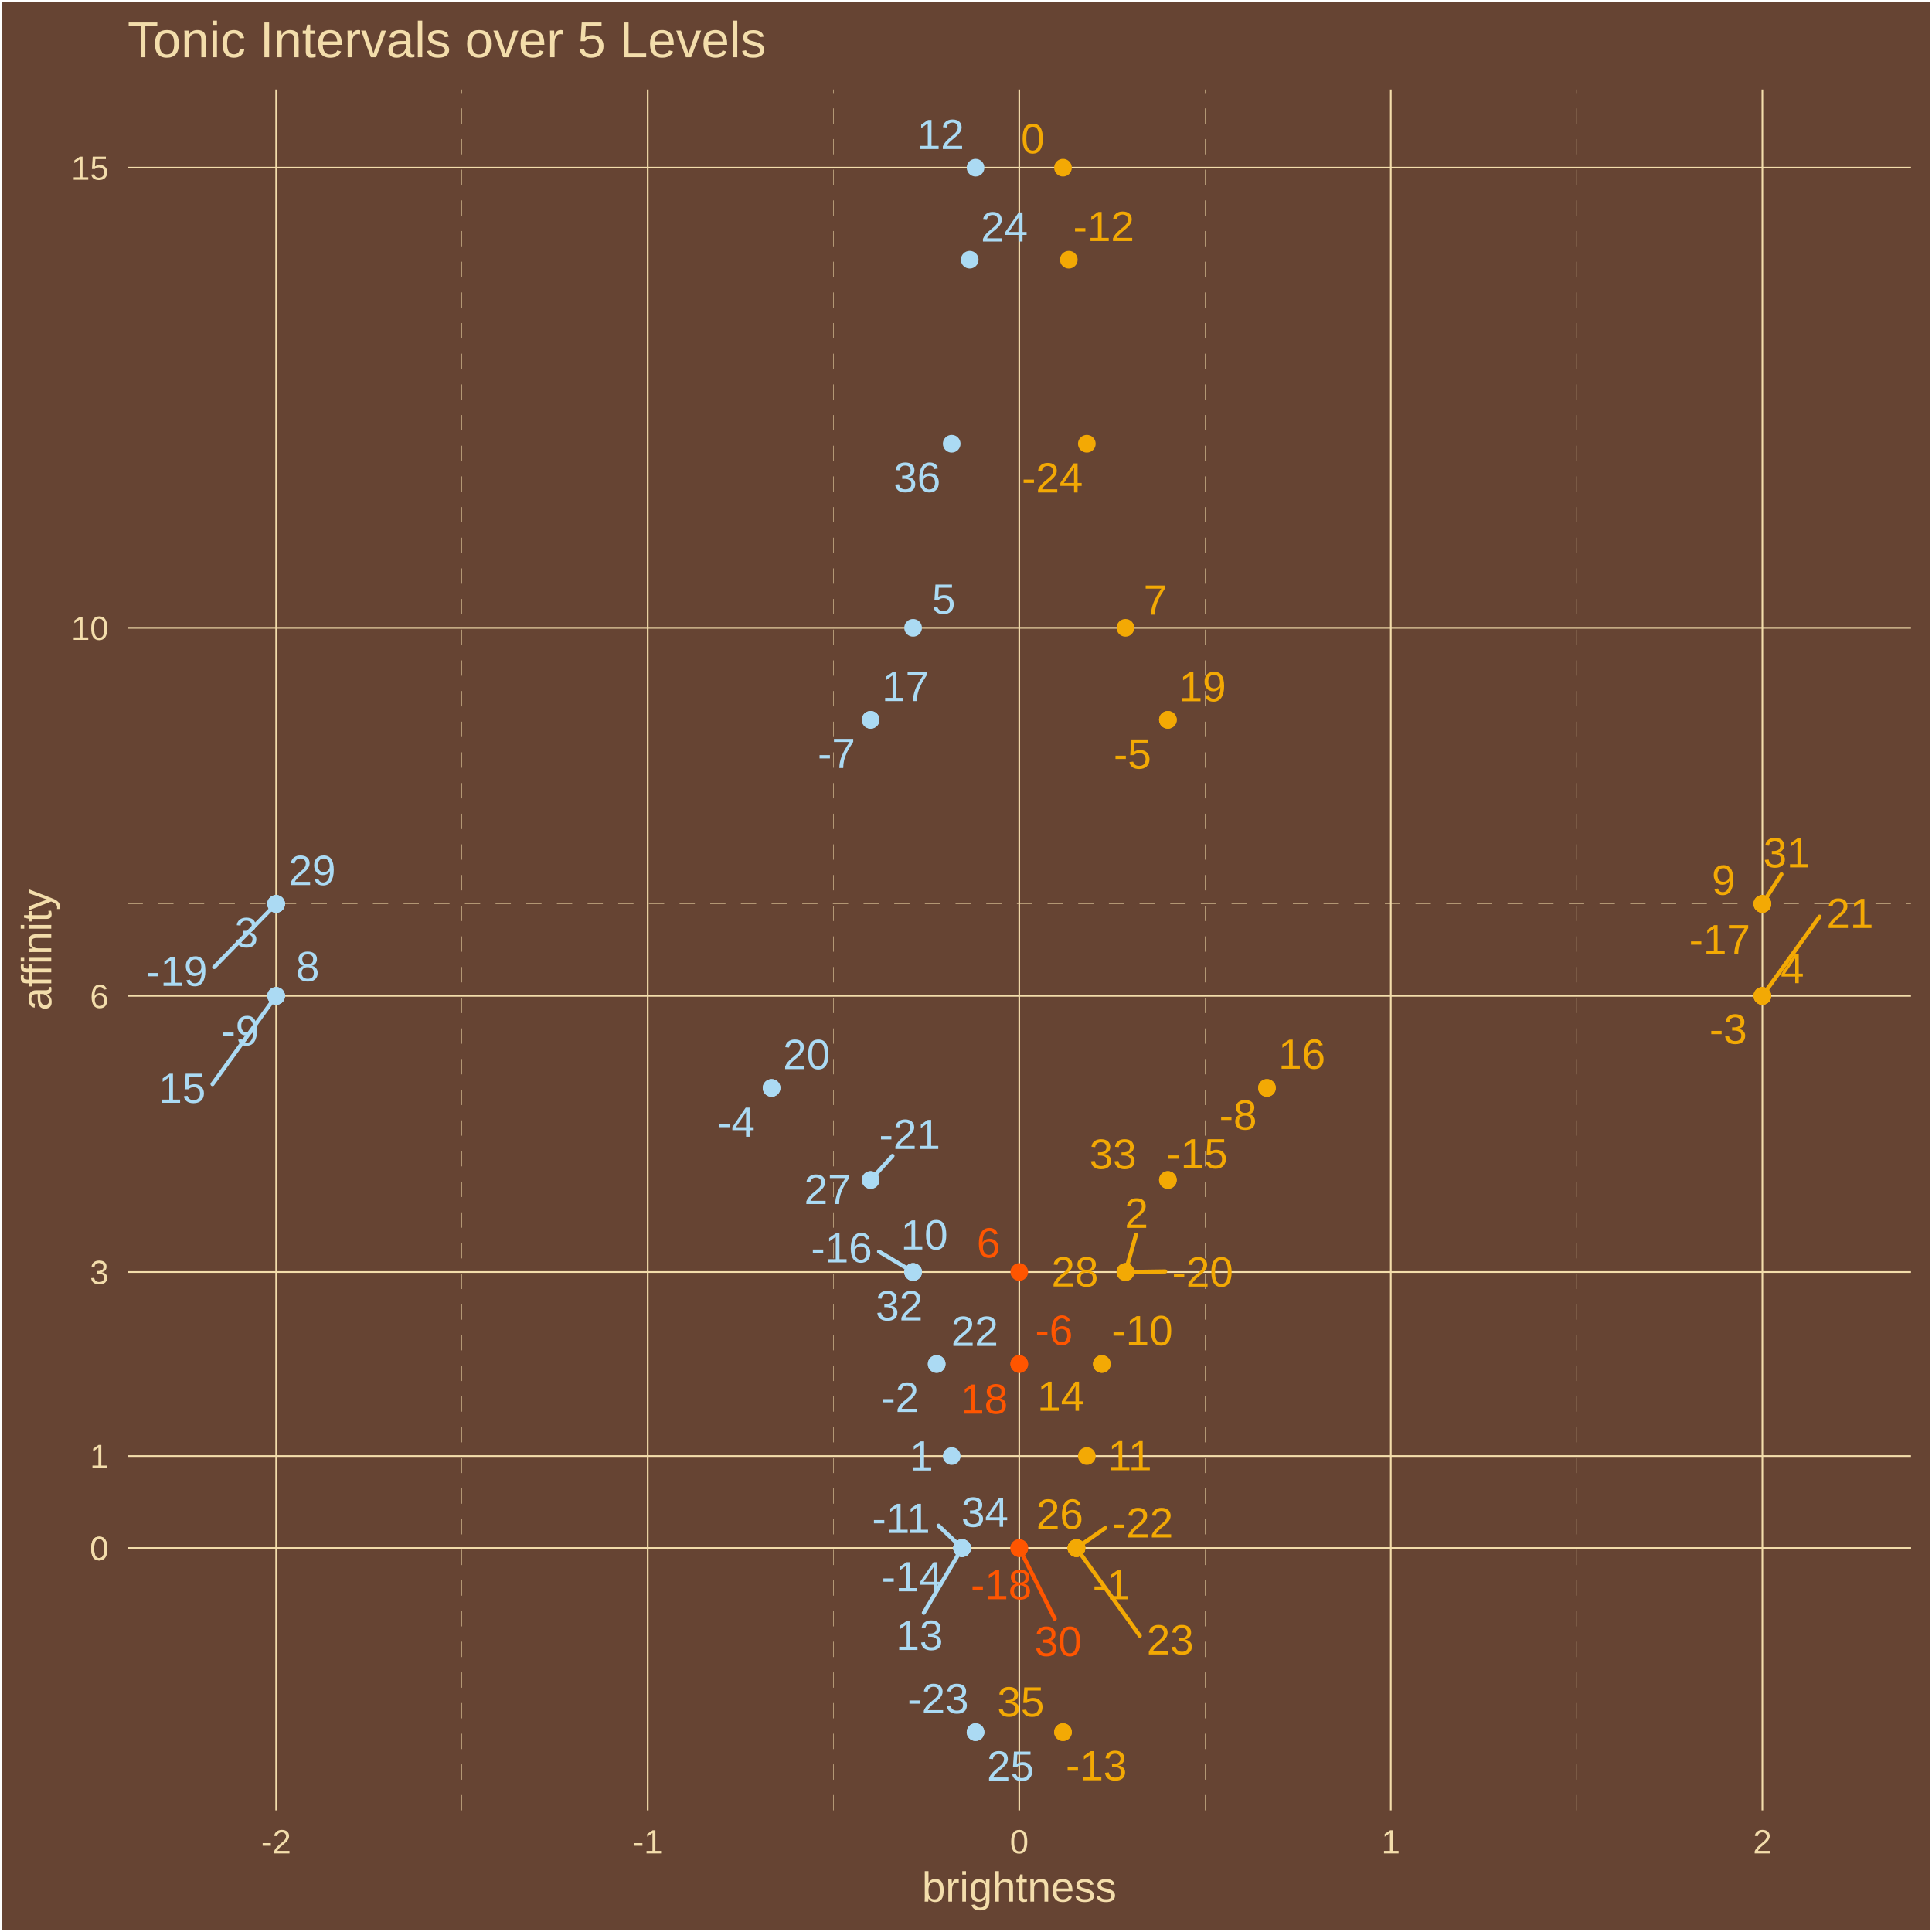
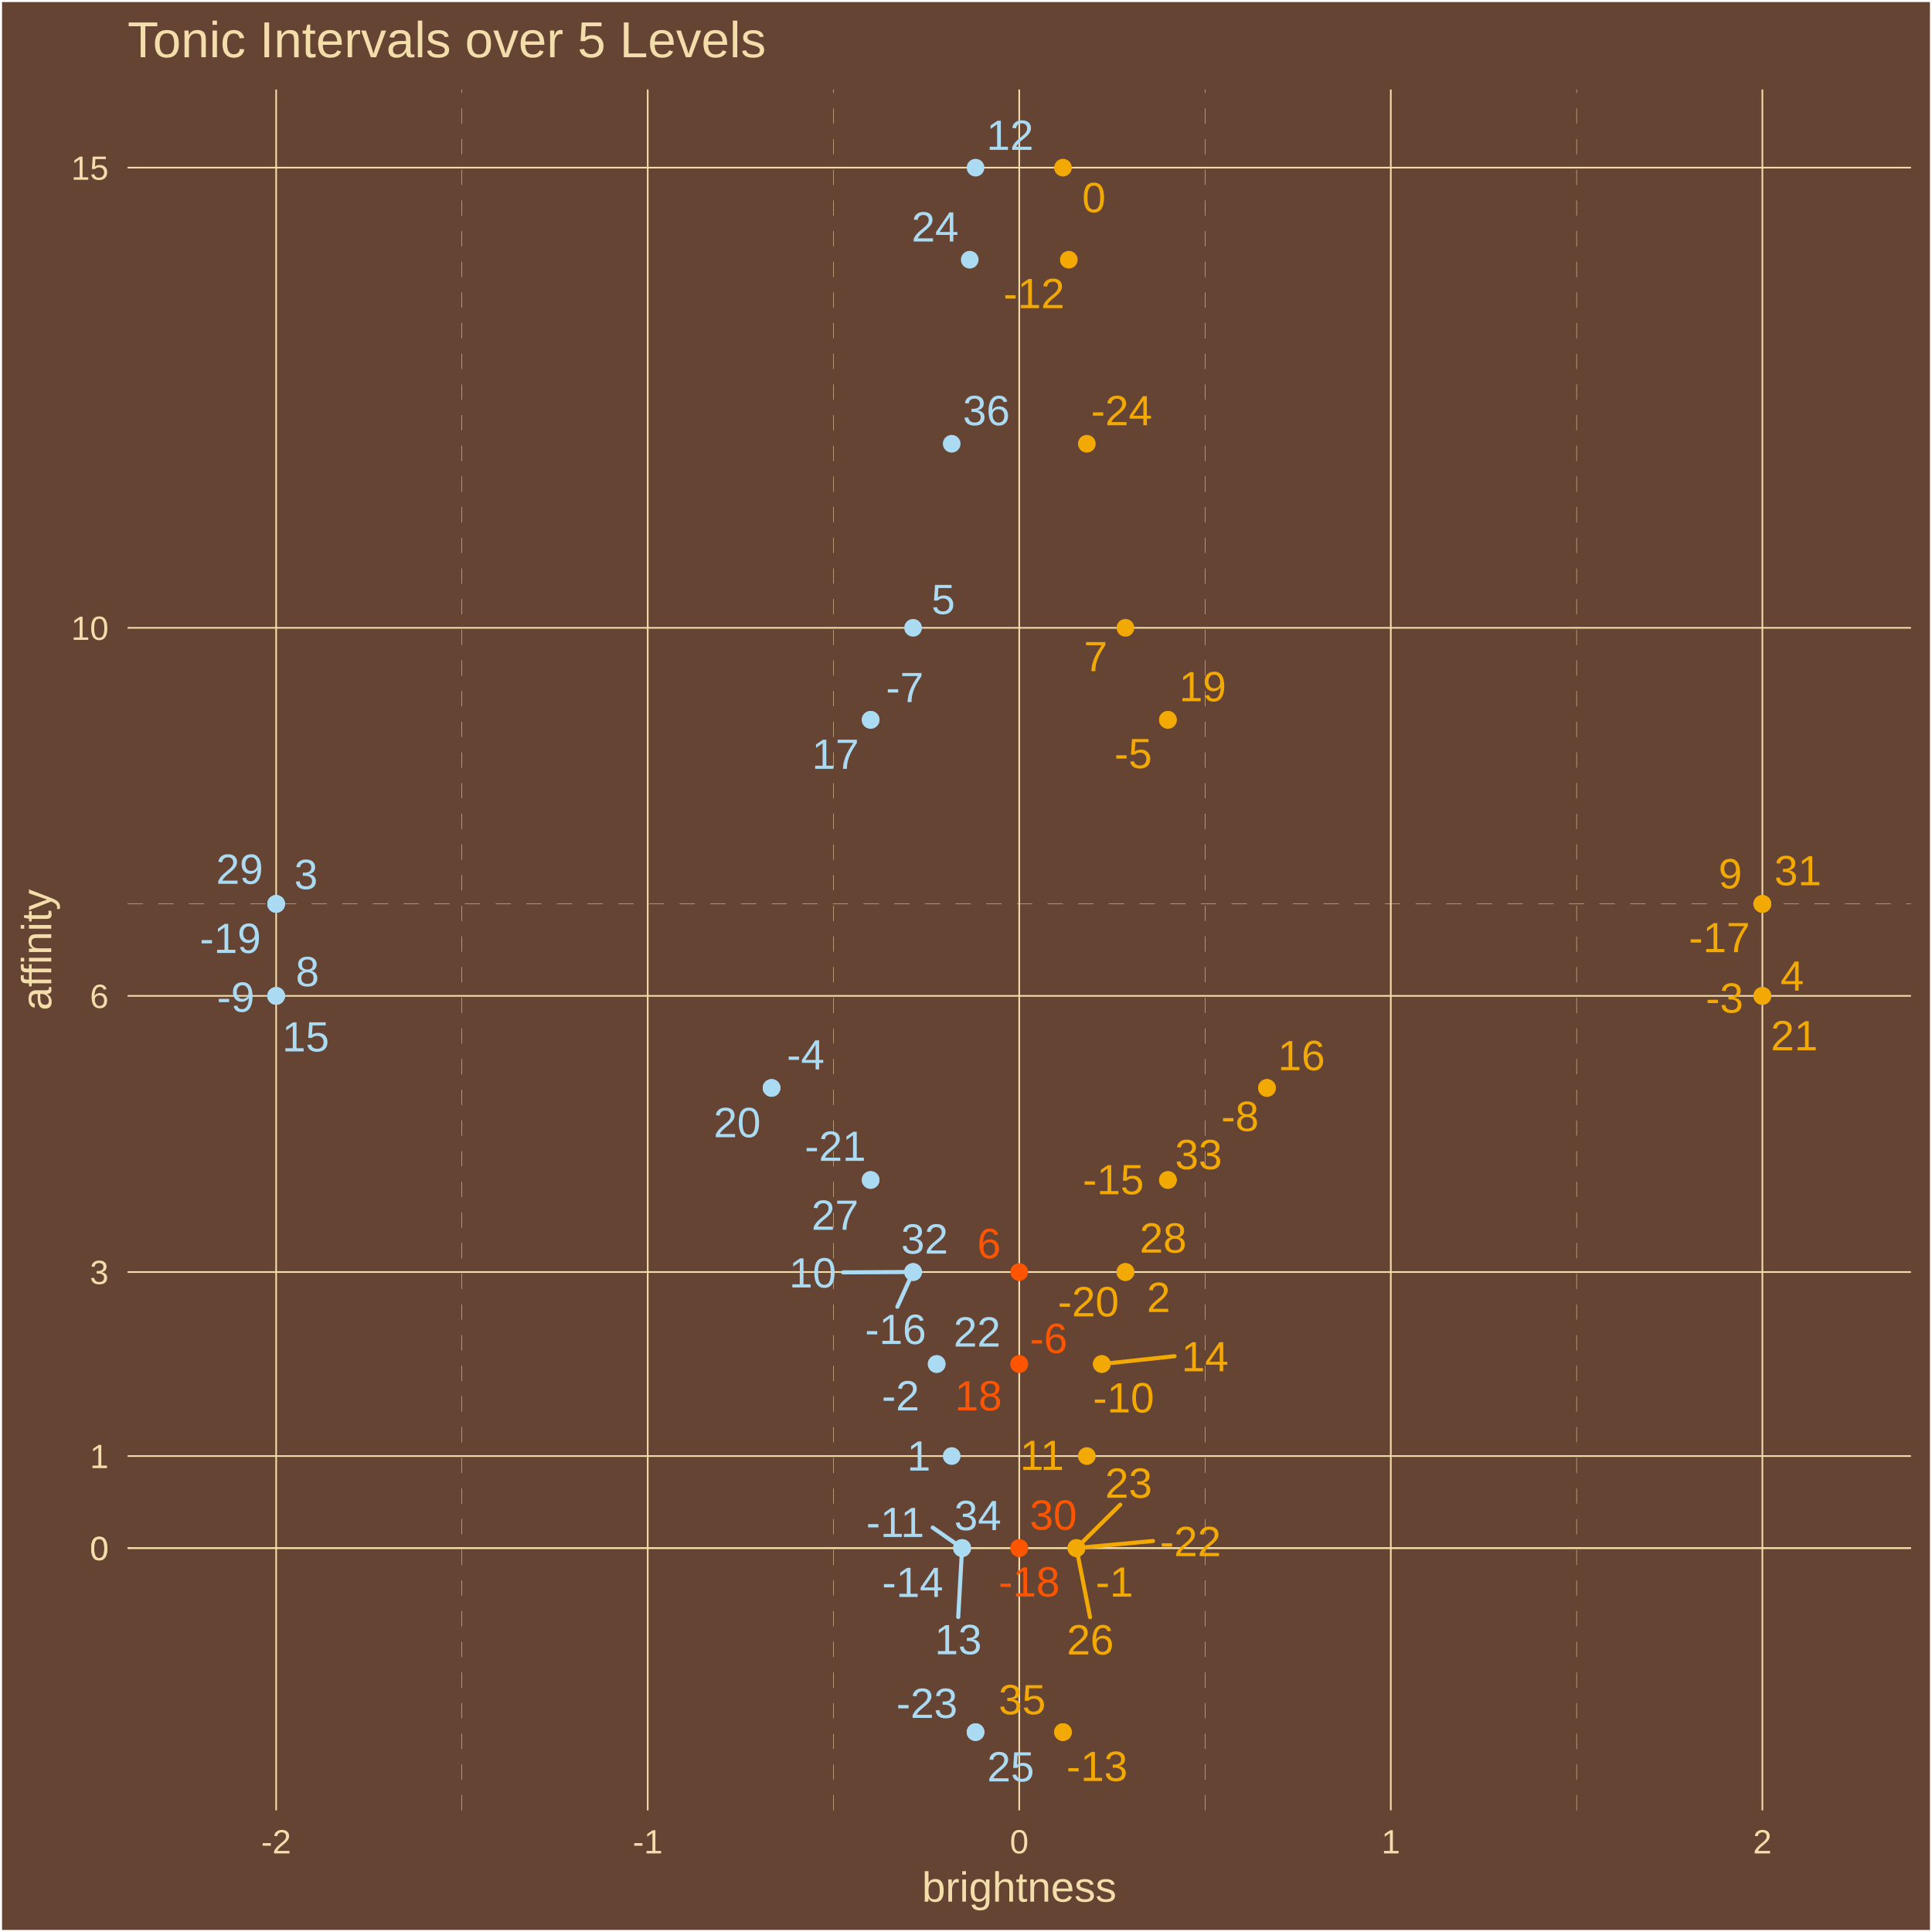
<svg xmlns="http://www.w3.org/2000/svg" class="svglite" width="504.00pt" height="504.00pt" viewBox="0 0 504.00 504.00">
  <defs>
    <style type="text/css">
    .svglite line, .svglite polyline, .svglite polygon, .svglite path, .svglite rect, .svglite circle {
      fill: none;
      stroke: #000000;
      stroke-linecap: round;
      stroke-linejoin: round;
      stroke-miterlimit: 10.00;
    }
    .svglite text {
      white-space: pre;
    }
  </style>
  </defs>
  <rect width="100%" height="100%" style="stroke: none; fill: #664433;" />
  <defs>
    <clipPath id="cpMC4wMHw1MDQuMDB8MC4wMHw1MDQuMDA=">
      <rect x="0.00" y="0.00" width="504.00" height="504.00" />
    </clipPath>
  </defs>
  <g clip-path="url(#cpMC4wMHw1MDQuMDB8MC4wMHw1MDQuMDA=)">
    <rect x="0.00" y="0" width="504.00" height="504.00" style="stroke-width: 1.07; stroke: #FFFFFF; fill: #664433;" />
  </g>
  <defs>
    <clipPath id="cpMzMuMjd8NDk4LjUyfDIzLjM0fDQ3Mi4yNw==">
      <rect x="33.27" y="23.34" width="465.25" height="448.93" />
    </clipPath>
  </defs>
  <g clip-path="url(#cpMzMuMjd8NDk4LjUyfDIzLjM0fDQ3Mi4yNw==)">
    <rect x="33.27" y="23.34" width="465.25" height="448.93" style="stroke-width: 1.07; stroke: none; fill: #664433;" />
    <polyline points="33.27,235.80 498.52,235.80 " style="stroke-width: 0.11; stroke: #F3DDAB; stroke-dasharray: 4.00,4.00; stroke-linecap: butt;" />
    <polyline points="120.50,472.27 120.50,23.34 " style="stroke-width: 0.11; stroke: #F3DDAB; stroke-dasharray: 4.00,4.00; stroke-linecap: butt;" />
    <polyline points="217.43,472.27 217.43,23.34 " style="stroke-width: 0.11; stroke: #F3DDAB; stroke-dasharray: 4.00,4.00; stroke-linecap: butt;" />
    <polyline points="314.36,472.27 314.36,23.34 " style="stroke-width: 0.11; stroke: #F3DDAB; stroke-dasharray: 4.00,4.00; stroke-linecap: butt;" />
    <polyline points="411.29,472.27 411.29,23.34 " style="stroke-width: 0.11; stroke: #F3DDAB; stroke-dasharray: 4.00,4.00; stroke-linecap: butt;" />
    <polyline points="33.27,403.85 498.52,403.85 " style="stroke-width: 0.43; stroke: #F3DDAB; stroke-linecap: butt;" />
    <polyline points="33.27,403.85 498.52,403.85 " style="stroke-width: 0.43; stroke: #F3DDAB; stroke-linecap: butt;" />
    <polyline points="33.27,379.84 498.52,379.84 " style="stroke-width: 0.43; stroke: #F3DDAB; stroke-linecap: butt;" />
    <polyline points="33.27,331.83 498.52,331.83 " style="stroke-width: 0.43; stroke: #F3DDAB; stroke-linecap: butt;" />
    <polyline points="33.27,259.80 498.52,259.80 " style="stroke-width: 0.43; stroke: #F3DDAB; stroke-linecap: butt;" />
    <polyline points="33.27,163.78 498.52,163.78 " style="stroke-width: 0.43; stroke: #F3DDAB; stroke-linecap: butt;" />
    <polyline points="33.27,43.74 498.52,43.74 " style="stroke-width: 0.43; stroke: #F3DDAB; stroke-linecap: butt;" />
    <polyline points="72.04,472.27 72.04,23.34 " style="stroke-width: 0.43; stroke: #F3DDAB; stroke-linecap: butt;" />
    <polyline points="168.97,472.27 168.97,23.34 " style="stroke-width: 0.43; stroke: #F3DDAB; stroke-linecap: butt;" />
    <polyline points="265.89,472.27 265.89,23.34 " style="stroke-width: 0.43; stroke: #F3DDAB; stroke-linecap: butt;" />
    <polyline points="362.82,472.27 362.82,23.34 " style="stroke-width: 0.43; stroke: #F3DDAB; stroke-linecap: butt;" />
    <polyline points="459.75,472.27 459.75,23.34 " style="stroke-width: 0.43; stroke: #F3DDAB; stroke-linecap: butt;" />
    <circle cx="283.52" cy="115.76" r="1.95" style="stroke-width: 0.71; stroke: #F3A904; fill: #F3A904;" />
    <circle cx="254.49" cy="451.86" r="1.95" style="stroke-width: 0.71; stroke: #ABDAF3; fill: #ABDAF3;" />
    <circle cx="280.81" cy="403.85" r="1.95" style="stroke-width: 0.71; stroke: #F3A904; fill: #F3A904;" />
    <circle cx="227.12" cy="307.82" r="1.95" style="stroke-width: 0.71; stroke: #ABDAF3; fill: #ABDAF3;" />
    <circle cx="293.59" cy="331.83" r="1.95" style="stroke-width: 0.71; stroke: #F3A904; fill: #F3A904;" />
    <circle cx="72.04" cy="235.80" r="1.95" style="stroke-width: 0.71; stroke: #ABDAF3; fill: #ABDAF3;" />
    <circle cx="265.89" cy="403.85" r="1.95" style="stroke-width: 0.71; stroke: #FF5500; fill: #FF5500;" />
    <circle cx="459.75" cy="235.80" r="1.95" style="stroke-width: 0.71; stroke: #F3A904; fill: #F3A904;" />
    <circle cx="238.20" cy="331.83" r="1.95" style="stroke-width: 0.71; stroke: #ABDAF3; fill: #ABDAF3;" />
    <circle cx="304.67" cy="307.82" r="1.95" style="stroke-width: 0.71; stroke: #F3A904; fill: #F3A904;" />
    <circle cx="250.98" cy="403.85" r="1.95" style="stroke-width: 0.71; stroke: #ABDAF3; fill: #ABDAF3;" />
    <circle cx="277.30" cy="451.86" r="1.95" style="stroke-width: 0.71; stroke: #F3A904; fill: #F3A904;" />
    <circle cx="278.82" cy="67.75" r="1.95" style="stroke-width: 0.71; stroke: #F3A904; fill: #F3A904;" />
    <circle cx="250.98" cy="403.85" r="1.95" style="stroke-width: 0.71; stroke: #ABDAF3; fill: #ABDAF3;" />
    <circle cx="287.43" cy="355.83" r="1.95" style="stroke-width: 0.71; stroke: #F3A904; fill: #F3A904;" />
    <circle cx="72.04" cy="259.80" r="1.95" style="stroke-width: 0.71; stroke: #ABDAF3; fill: #ABDAF3;" />
    <circle cx="330.51" cy="283.81" r="1.95" style="stroke-width: 0.71; stroke: #F3A904; fill: #F3A904;" />
    <circle cx="227.12" cy="187.78" r="1.95" style="stroke-width: 0.71; stroke: #ABDAF3; fill: #ABDAF3;" />
    <circle cx="265.89" cy="355.83" r="1.95" style="stroke-width: 0.71; stroke: #FF5500; fill: #FF5500;" />
    <circle cx="304.67" cy="187.78" r="1.95" style="stroke-width: 0.71; stroke: #F3A904; fill: #F3A904;" />
    <circle cx="201.28" cy="283.81" r="1.95" style="stroke-width: 0.71; stroke: #ABDAF3; fill: #ABDAF3;" />
    <circle cx="459.75" cy="259.80" r="1.95" style="stroke-width: 0.71; stroke: #F3A904; fill: #F3A904;" />
    <circle cx="244.35" cy="355.83" r="1.95" style="stroke-width: 0.71; stroke: #ABDAF3; fill: #ABDAF3;" />
    <circle cx="280.81" cy="403.85" r="1.95" style="stroke-width: 0.71; stroke: #F3A904; fill: #F3A904;" />
    <circle cx="277.30" cy="43.74" r="1.95" style="stroke-width: 0.71; stroke: #F3A904; fill: #F3A904;" />
    <circle cx="248.27" cy="379.84" r="1.95" style="stroke-width: 0.71; stroke: #ABDAF3; fill: #ABDAF3;" />
    <circle cx="293.59" cy="331.83" r="1.95" style="stroke-width: 0.71; stroke: #F3A904; fill: #F3A904;" />
    <circle cx="72.04" cy="235.80" r="1.95" style="stroke-width: 0.71; stroke: #ABDAF3; fill: #ABDAF3;" />
    <circle cx="459.75" cy="259.80" r="1.95" style="stroke-width: 0.71; stroke: #F3A904; fill: #F3A904;" />
    <circle cx="238.20" cy="163.78" r="1.95" style="stroke-width: 0.71; stroke: #ABDAF3; fill: #ABDAF3;" />
    <circle cx="265.89" cy="331.83" r="1.95" style="stroke-width: 0.71; stroke: #FF5500; fill: #FF5500;" />
    <circle cx="293.59" cy="163.78" r="1.95" style="stroke-width: 0.71; stroke: #F3A904; fill: #F3A904;" />
    <circle cx="72.04" cy="259.80" r="1.95" style="stroke-width: 0.71; stroke: #ABDAF3; fill: #ABDAF3;" />
    <circle cx="459.75" cy="235.80" r="1.95" style="stroke-width: 0.71; stroke: #F3A904; fill: #F3A904;" />
    <circle cx="238.20" cy="331.83" r="1.95" style="stroke-width: 0.71; stroke: #ABDAF3; fill: #ABDAF3;" />
    <circle cx="283.52" cy="379.84" r="1.95" style="stroke-width: 0.71; stroke: #F3A904; fill: #F3A904;" />
    <circle cx="254.49" cy="43.74" r="1.95" style="stroke-width: 0.71; stroke: #ABDAF3; fill: #ABDAF3;" />
    <circle cx="250.98" cy="403.85" r="1.95" style="stroke-width: 0.71; stroke: #ABDAF3; fill: #ABDAF3;" />
    <circle cx="287.43" cy="355.83" r="1.95" style="stroke-width: 0.71; stroke: #F3A904; fill: #F3A904;" />
    <circle cx="72.04" cy="259.80" r="1.95" style="stroke-width: 0.71; stroke: #ABDAF3; fill: #ABDAF3;" />
    <circle cx="330.51" cy="283.81" r="1.95" style="stroke-width: 0.71; stroke: #F3A904; fill: #F3A904;" />
    <circle cx="227.12" cy="187.78" r="1.95" style="stroke-width: 0.71; stroke: #ABDAF3; fill: #ABDAF3;" />
    <circle cx="265.89" cy="355.83" r="1.95" style="stroke-width: 0.71; stroke: #FF5500; fill: #FF5500;" />
    <circle cx="304.67" cy="187.78" r="1.95" style="stroke-width: 0.71; stroke: #F3A904; fill: #F3A904;" />
    <circle cx="201.28" cy="283.81" r="1.95" style="stroke-width: 0.71; stroke: #ABDAF3; fill: #ABDAF3;" />
    <circle cx="459.75" cy="259.80" r="1.95" style="stroke-width: 0.71; stroke: #F3A904; fill: #F3A904;" />
    <circle cx="244.35" cy="355.83" r="1.95" style="stroke-width: 0.71; stroke: #ABDAF3; fill: #ABDAF3;" />
    <circle cx="280.81" cy="403.85" r="1.95" style="stroke-width: 0.71; stroke: #F3A904; fill: #F3A904;" />
    <circle cx="252.97" cy="67.75" r="1.95" style="stroke-width: 0.71; stroke: #ABDAF3; fill: #ABDAF3;" />
    <circle cx="254.49" cy="451.86" r="1.95" style="stroke-width: 0.71; stroke: #ABDAF3; fill: #ABDAF3;" />
    <circle cx="280.81" cy="403.85" r="1.95" style="stroke-width: 0.71; stroke: #F3A904; fill: #F3A904;" />
    <circle cx="227.12" cy="307.82" r="1.95" style="stroke-width: 0.71; stroke: #ABDAF3; fill: #ABDAF3;" />
    <circle cx="293.59" cy="331.83" r="1.95" style="stroke-width: 0.71; stroke: #F3A904; fill: #F3A904;" />
    <circle cx="72.04" cy="235.80" r="1.95" style="stroke-width: 0.71; stroke: #ABDAF3; fill: #ABDAF3;" />
    <circle cx="265.89" cy="403.85" r="1.95" style="stroke-width: 0.71; stroke: #FF5500; fill: #FF5500;" />
    <circle cx="459.75" cy="235.80" r="1.95" style="stroke-width: 0.71; stroke: #F3A904; fill: #F3A904;" />
    <circle cx="238.20" cy="331.83" r="1.95" style="stroke-width: 0.71; stroke: #ABDAF3; fill: #ABDAF3;" />
    <circle cx="304.67" cy="307.82" r="1.95" style="stroke-width: 0.71; stroke: #F3A904; fill: #F3A904;" />
    <circle cx="250.98" cy="403.85" r="1.95" style="stroke-width: 0.71; stroke: #ABDAF3; fill: #ABDAF3;" />
    <circle cx="277.30" cy="451.86" r="1.95" style="stroke-width: 0.71; stroke: #F3A904; fill: #F3A904;" />
    <circle cx="248.27" cy="115.76" r="1.95" style="stroke-width: 0.71; stroke: #ABDAF3; fill: #ABDAF3;" />
-     <line x1="288.31" y1="398.62" x2="281.73" y2="403.20" style="stroke-width: 1.07; stroke: #F3A904;" />
-     <line x1="232.82" y1="301.54" x2="227.87" y2="306.99" style="stroke-width: 1.07; stroke: #ABDAF3;" />
-     <line x1="303.96" y1="331.68" x2="294.73" y2="331.81" style="stroke-width: 1.07; stroke: #F3A904;" />
-     <line x1="55.89" y1="252.27" x2="71.25" y2="236.60" style="stroke-width: 1.07; stroke: #ABDAF3;" />
-     <line x1="229.31" y1="326.50" x2="237.23" y2="331.24" style="stroke-width: 1.07; stroke: #ABDAF3;" />
-     <line x1="244.84" y1="398.01" x2="250.17" y2="403.07" style="stroke-width: 1.07; stroke: #ABDAF3;" />
-     <line x1="296.36" y1="322.11" x2="293.89" y2="330.76" style="stroke-width: 1.07; stroke: #F3A904;" />
-     <line x1="241.00" y1="420.72" x2="250.42" y2="404.80" style="stroke-width: 1.07; stroke: #ABDAF3;" />
-     <line x1="55.44" y1="282.81" x2="71.39" y2="260.71" style="stroke-width: 1.07; stroke: #ABDAF3;" />
-     <line x1="474.67" y1="239.13" x2="460.40" y2="258.90" style="stroke-width: 1.07; stroke: #F3A904;" />
-     <line x1="297.34" y1="426.72" x2="281.46" y2="404.75" style="stroke-width: 1.07; stroke: #F3A904;" />
-     <line x1="275.15" y1="422.29" x2="266.39" y2="404.84" style="stroke-width: 1.07; stroke: #FF5500;" />
-     <line x1="464.73" y1="228.07" x2="460.35" y2="234.86" style="stroke-width: 1.07; stroke: #F3A904;" />
-     <text x="274.52" y="128.47" text-anchor="middle" style="font-size: 11.04px;fill: #F3A904; font-family: &quot;Arial&quot;;" textLength="15.94px" lengthAdjust="spacingAndGlyphs">-24</text>
-     <text x="244.73" y="446.95" text-anchor="middle" style="font-size: 11.04px;fill: #ABDAF3; font-family: &quot;Arial&quot;;" textLength="15.94px" lengthAdjust="spacingAndGlyphs">-23</text>
-     <text x="298.08" y="401.07" text-anchor="middle" style="font-size: 11.04px;fill: #F3A904; font-family: &quot;Arial&quot;;" textLength="15.94px" lengthAdjust="spacingAndGlyphs">-22</text>
-     <text x="237.32" y="299.74" text-anchor="middle" style="font-size: 11.04px;fill: #ABDAF3; font-family: &quot;Arial&quot;;" textLength="15.94px" lengthAdjust="spacingAndGlyphs">-21</text>
-     <text x="313.73" y="335.64" text-anchor="middle" style="font-size: 11.04px;fill: #F3A904; font-family: &quot;Arial&quot;;" textLength="15.94px" lengthAdjust="spacingAndGlyphs">-20</text>
-     <text x="46.12" y="257.19" text-anchor="middle" style="font-size: 11.04px;fill: #ABDAF3; font-family: &quot;Arial&quot;;" textLength="15.94px" lengthAdjust="spacingAndGlyphs">-19</text>
-     <text x="261.20" y="417.19" text-anchor="middle" style="font-size: 11.04px;fill: #FF5500; font-family: &quot;Arial&quot;;" textLength="15.94px" lengthAdjust="spacingAndGlyphs">-18</text>
-     <text x="448.62" y="248.94" text-anchor="middle" style="font-size: 11.04px;fill: #F3A904; font-family: &quot;Arial&quot;;" textLength="15.94px" lengthAdjust="spacingAndGlyphs">-17</text>
-     <text x="219.54" y="329.32" text-anchor="middle" style="font-size: 11.04px;fill: #ABDAF3; font-family: &quot;Arial&quot;;" textLength="15.94px" lengthAdjust="spacingAndGlyphs">-16</text>
-     <text x="312.28" y="304.78" text-anchor="middle" style="font-size: 11.04px;fill: #F3A904; font-family: &quot;Arial&quot;;" textLength="15.94px" lengthAdjust="spacingAndGlyphs">-15</text>
-     <text x="237.94" y="415.12" text-anchor="middle" style="font-size: 11.04px;fill: #ABDAF3; font-family: &quot;Arial&quot;;" textLength="15.94px" lengthAdjust="spacingAndGlyphs">-14</text>
-     <text x="286.00" y="464.42" text-anchor="middle" style="font-size: 11.04px;fill: #F3A904; font-family: &quot;Arial&quot;;" textLength="15.94px" lengthAdjust="spacingAndGlyphs">-13</text>
-     <text x="287.93" y="62.89" text-anchor="middle" style="font-size: 11.04px;fill: #F3A904; font-family: &quot;Arial&quot;;" textLength="15.94px" lengthAdjust="spacingAndGlyphs">-12</text>
-     <text x="235.07" y="399.89" text-anchor="middle" style="font-size: 11.04px;fill: #ABDAF3; font-family: &quot;Arial&quot;;" textLength="15.94px" lengthAdjust="spacingAndGlyphs">-11</text>
-     <text x="297.97" y="350.93" text-anchor="middle" style="font-size: 11.04px;fill: #F3A904; font-family: &quot;Arial&quot;;" textLength="15.94px" lengthAdjust="spacingAndGlyphs">-10</text>
-     <text x="62.67" y="272.71" text-anchor="middle" style="font-size: 11.04px;fill: #ABDAF3; font-family: &quot;Arial&quot;;" textLength="9.81px" lengthAdjust="spacingAndGlyphs">-9</text>
-     <text x="322.98" y="294.67" text-anchor="middle" style="font-size: 11.04px;fill: #F3A904; font-family: &quot;Arial&quot;;" textLength="9.81px" lengthAdjust="spacingAndGlyphs">-8</text>
-     <text x="218.22" y="200.34" text-anchor="middle" style="font-size: 11.04px;fill: #ABDAF3; font-family: &quot;Arial&quot;;" textLength="9.81px" lengthAdjust="spacingAndGlyphs">-7</text>
-     <text x="274.96" y="350.86" text-anchor="middle" style="font-size: 11.04px;fill: #FF5500; font-family: &quot;Arial&quot;;" textLength="9.81px" lengthAdjust="spacingAndGlyphs">-6</text>
-     <text x="295.42" y="200.50" text-anchor="middle" style="font-size: 11.04px;fill: #F3A904; font-family: &quot;Arial&quot;;" textLength="9.81px" lengthAdjust="spacingAndGlyphs">-5</text>
-     <text x="192.03" y="296.54" text-anchor="middle" style="font-size: 11.04px;fill: #ABDAF3; font-family: &quot;Arial&quot;;" textLength="9.81px" lengthAdjust="spacingAndGlyphs">-4</text>
-     <text x="450.84" y="272.28" text-anchor="middle" style="font-size: 11.04px;fill: #F3A904; font-family: &quot;Arial&quot;;" textLength="9.81px" lengthAdjust="spacingAndGlyphs">-3</text>
-     <text x="234.81" y="368.34" text-anchor="middle" style="font-size: 11.04px;fill: #ABDAF3; font-family: &quot;Arial&quot;;" textLength="9.81px" lengthAdjust="spacingAndGlyphs">-2</text>
-     <text x="289.93" y="417.20" text-anchor="middle" style="font-size: 11.04px;fill: #F3A904; font-family: &quot;Arial&quot;;" textLength="9.81px" lengthAdjust="spacingAndGlyphs">-1</text>
-     <text x="269.40" y="39.97" text-anchor="middle" style="font-size: 11.04px;fill: #F3A904; font-family: &quot;Arial&quot;;" textLength="6.13px" lengthAdjust="spacingAndGlyphs">0</text>
-     <text x="240.38" y="383.60" text-anchor="middle" style="font-size: 11.04px;fill: #ABDAF3; font-family: &quot;Arial&quot;;" textLength="6.13px" lengthAdjust="spacingAndGlyphs">1</text>
-     <text x="296.48" y="320.31" text-anchor="middle" style="font-size: 11.04px;fill: #F3A904; font-family: &quot;Arial&quot;;" textLength="6.13px" lengthAdjust="spacingAndGlyphs">2</text>
-     <text x="64.29" y="247.10" text-anchor="middle" style="font-size: 11.04px;fill: #ABDAF3; font-family: &quot;Arial&quot;;" textLength="6.13px" lengthAdjust="spacingAndGlyphs">3</text>
-     <text x="467.56" y="256.48" text-anchor="middle" style="font-size: 11.04px;fill: #F3A904; font-family: &quot;Arial&quot;;" textLength="6.13px" lengthAdjust="spacingAndGlyphs">4</text>
-     <text x="246.18" y="160.10" text-anchor="middle" style="font-size: 11.04px;fill: #ABDAF3; font-family: &quot;Arial&quot;;" textLength="6.13px" lengthAdjust="spacingAndGlyphs">5</text>
-     <text x="257.86" y="328.05" text-anchor="middle" style="font-size: 11.04px;fill: #FF5500; font-family: &quot;Arial&quot;;" textLength="6.13px" lengthAdjust="spacingAndGlyphs">6</text>
-     <text x="301.38" y="160.34" text-anchor="middle" style="font-size: 11.04px;fill: #F3A904; font-family: &quot;Arial&quot;;" textLength="6.13px" lengthAdjust="spacingAndGlyphs">7</text>
-     <text x="80.28" y="255.95" text-anchor="middle" style="font-size: 11.04px;fill: #ABDAF3; font-family: &quot;Arial&quot;;" textLength="6.13px" lengthAdjust="spacingAndGlyphs">8</text>
-     <text x="449.62" y="233.41" text-anchor="middle" style="font-size: 11.04px;fill: #F3A904; font-family: &quot;Arial&quot;;" textLength="6.13px" lengthAdjust="spacingAndGlyphs">9</text>
-     <text x="241.13" y="325.95" text-anchor="middle" style="font-size: 11.04px;fill: #ABDAF3; font-family: &quot;Arial&quot;;" textLength="12.27px" lengthAdjust="spacingAndGlyphs">10</text>
-     <text x="294.75" y="383.53" text-anchor="middle" style="font-size: 11.04px;fill: #F3A904; font-family: &quot;Arial&quot;;" textLength="12.27px" lengthAdjust="spacingAndGlyphs">11</text>
-     <text x="245.39" y="38.88" text-anchor="middle" style="font-size: 11.04px;fill: #ABDAF3; font-family: &quot;Arial&quot;;" textLength="12.27px" lengthAdjust="spacingAndGlyphs">12</text>
-     <text x="239.87" y="430.43" text-anchor="middle" style="font-size: 11.04px;fill: #ABDAF3; font-family: &quot;Arial&quot;;" textLength="12.27px" lengthAdjust="spacingAndGlyphs">13</text>
-     <text x="276.73" y="368.05" text-anchor="middle" style="font-size: 11.04px;fill: #F3A904; font-family: &quot;Arial&quot;;" textLength="12.27px" lengthAdjust="spacingAndGlyphs">14</text>
-     <text x="47.51" y="287.68" text-anchor="middle" style="font-size: 11.04px;fill: #ABDAF3; font-family: &quot;Arial&quot;;" textLength="12.27px" lengthAdjust="spacingAndGlyphs">15</text>
-     <text x="339.62" y="278.80" text-anchor="middle" style="font-size: 11.04px;fill: #F3A904; font-family: &quot;Arial&quot;;" textLength="12.27px" lengthAdjust="spacingAndGlyphs">16</text>
-     <text x="236.20" y="182.89" text-anchor="middle" style="font-size: 11.04px;fill: #ABDAF3; font-family: &quot;Arial&quot;;" textLength="12.27px" lengthAdjust="spacingAndGlyphs">17</text>
-     <text x="256.76" y="368.78" text-anchor="middle" style="font-size: 11.04px;fill: #FF5500; font-family: &quot;Arial&quot;;" textLength="12.27px" lengthAdjust="spacingAndGlyphs">18</text>
-     <text x="313.71" y="182.94" text-anchor="middle" style="font-size: 11.04px;fill: #F3A904; font-family: &quot;Arial&quot;;" textLength="12.27px" lengthAdjust="spacingAndGlyphs">19</text>
-     <text x="210.40" y="278.89" text-anchor="middle" style="font-size: 11.04px;fill: #ABDAF3; font-family: &quot;Arial&quot;;" textLength="12.27px" lengthAdjust="spacingAndGlyphs">20</text>
-     <text x="482.61" y="242.08" text-anchor="middle" style="font-size: 11.04px;fill: #F3A904; font-family: &quot;Arial&quot;;" textLength="12.27px" lengthAdjust="spacingAndGlyphs">21</text>
-     <text x="254.28" y="351.11" text-anchor="middle" style="font-size: 11.04px;fill: #ABDAF3; font-family: &quot;Arial&quot;;" textLength="12.27px" lengthAdjust="spacingAndGlyphs">22</text>
-     <text x="305.27" y="431.60" text-anchor="middle" style="font-size: 11.04px;fill: #F3A904; font-family: &quot;Arial&quot;;" textLength="12.27px" lengthAdjust="spacingAndGlyphs">23</text>
-     <text x="262.00" y="63.01" text-anchor="middle" style="font-size: 11.04px;fill: #ABDAF3; font-family: &quot;Arial&quot;;" textLength="12.27px" lengthAdjust="spacingAndGlyphs">24</text>
-     <text x="263.59" y="464.52" text-anchor="middle" style="font-size: 11.04px;fill: #ABDAF3; font-family: &quot;Arial&quot;;" textLength="12.27px" lengthAdjust="spacingAndGlyphs">25</text>
-     <text x="276.46" y="398.80" text-anchor="middle" style="font-size: 11.04px;fill: #F3A904; font-family: &quot;Arial&quot;;" textLength="12.27px" lengthAdjust="spacingAndGlyphs">26</text>
-     <text x="215.92" y="314.09" text-anchor="middle" style="font-size: 11.04px;fill: #ABDAF3; font-family: &quot;Arial&quot;;" textLength="12.27px" lengthAdjust="spacingAndGlyphs">27</text>
-     <text x="280.41" y="335.61" text-anchor="middle" style="font-size: 11.04px;fill: #F3A904; font-family: &quot;Arial&quot;;" textLength="12.27px" lengthAdjust="spacingAndGlyphs">28</text>
-     <text x="81.44" y="230.88" text-anchor="middle" style="font-size: 11.04px;fill: #ABDAF3; font-family: &quot;Arial&quot;;" textLength="12.27px" lengthAdjust="spacingAndGlyphs">29</text>
-     <text x="276.03" y="432.01" text-anchor="middle" style="font-size: 11.04px;fill: #FF5500; font-family: &quot;Arial&quot;;" textLength="12.27px" lengthAdjust="spacingAndGlyphs">30</text>
-     <text x="466.11" y="226.27" text-anchor="middle" style="font-size: 11.04px;fill: #F3A904; font-family: &quot;Arial&quot;;" textLength="12.27px" lengthAdjust="spacingAndGlyphs">31</text>
-     <text x="234.58" y="344.45" text-anchor="middle" style="font-size: 11.04px;fill: #ABDAF3; font-family: &quot;Arial&quot;;" textLength="12.27px" lengthAdjust="spacingAndGlyphs">32</text>
-     <text x="290.32" y="304.90" text-anchor="middle" style="font-size: 11.04px;fill: #F3A904; font-family: &quot;Arial&quot;;" textLength="12.27px" lengthAdjust="spacingAndGlyphs">33</text>
-     <text x="256.93" y="398.30" text-anchor="middle" style="font-size: 11.04px;fill: #ABDAF3; font-family: &quot;Arial&quot;;" textLength="12.27px" lengthAdjust="spacingAndGlyphs">34</text>
-     <text x="266.28" y="447.78" text-anchor="middle" style="font-size: 11.04px;fill: #F3A904; font-family: &quot;Arial&quot;;" textLength="12.27px" lengthAdjust="spacingAndGlyphs">35</text>
-     <text x="239.24" y="128.36" text-anchor="middle" style="font-size: 11.04px;fill: #ABDAF3; font-family: &quot;Arial&quot;;" textLength="12.27px" lengthAdjust="spacingAndGlyphs">36</text>
+     <line x1="300.79" y1="402.00" x2="281.94" y2="403.74" style="stroke-width: 1.07; stroke: #F3A904;" />
+     <line x1="234.10" y1="340.89" x2="237.74" y2="332.83" style="stroke-width: 1.07; stroke: #ABDAF3;" />
+     <line x1="243.31" y1="398.49" x2="250.06" y2="403.20" style="stroke-width: 1.07; stroke: #ABDAF3;" />
+     <line x1="219.93" y1="331.92" x2="237.06" y2="331.83" style="stroke-width: 1.07; stroke: #ABDAF3;" />
+     <line x1="249.97" y1="421.83" x2="250.92" y2="404.95" style="stroke-width: 1.07; stroke: #ABDAF3;" />
+     <line x1="306.41" y1="353.79" x2="288.57" y2="355.71" style="stroke-width: 1.07; stroke: #F3A904;" />
+     <line x1="292.25" y1="392.53" x2="281.60" y2="403.06" style="stroke-width: 1.07; stroke: #F3A904;" />
+     <line x1="284.36" y1="421.87" x2="281.02" y2="404.93" style="stroke-width: 1.07; stroke: #F3A904;" />
+     <text x="292.60" y="110.93" text-anchor="middle" style="font-size: 11.04px;fill: #F3A904; font-family: &quot;Arial&quot;;" textLength="15.94px" lengthAdjust="spacingAndGlyphs">-24</text>
+     <text x="241.81" y="448.16" text-anchor="middle" style="font-size: 11.04px;fill: #ABDAF3; font-family: &quot;Arial&quot;;" textLength="15.94px" lengthAdjust="spacingAndGlyphs">-23</text>
+     <text x="310.56" y="405.95" text-anchor="middle" style="font-size: 11.04px;fill: #F3A904; font-family: &quot;Arial&quot;;" textLength="15.94px" lengthAdjust="spacingAndGlyphs">-22</text>
+     <text x="217.91" y="302.83" text-anchor="middle" style="font-size: 11.04px;fill: #ABDAF3; font-family: &quot;Arial&quot;;" textLength="15.94px" lengthAdjust="spacingAndGlyphs">-21</text>
+     <text x="283.92" y="343.39" text-anchor="middle" style="font-size: 11.04px;fill: #F3A904; font-family: &quot;Arial&quot;;" textLength="15.94px" lengthAdjust="spacingAndGlyphs">-20</text>
+     <text x="60.09" y="248.59" text-anchor="middle" style="font-size: 11.04px;fill: #ABDAF3; font-family: &quot;Arial&quot;;" textLength="15.94px" lengthAdjust="spacingAndGlyphs">-19</text>
+     <text x="268.49" y="416.48" text-anchor="middle" style="font-size: 11.04px;fill: #FF5500; font-family: &quot;Arial&quot;;" textLength="15.94px" lengthAdjust="spacingAndGlyphs">-18</text>
+     <text x="448.54" y="248.40" text-anchor="middle" style="font-size: 11.04px;fill: #F3A904; font-family: &quot;Arial&quot;;" textLength="15.94px" lengthAdjust="spacingAndGlyphs">-17</text>
+     <text x="233.64" y="350.61" text-anchor="middle" style="font-size: 11.04px;fill: #ABDAF3; font-family: &quot;Arial&quot;;" textLength="15.94px" lengthAdjust="spacingAndGlyphs">-16</text>
+     <text x="290.44" y="311.54" text-anchor="middle" style="font-size: 11.04px;fill: #F3A904; font-family: &quot;Arial&quot;;" textLength="15.94px" lengthAdjust="spacingAndGlyphs">-15</text>
+     <text x="238.08" y="416.59" text-anchor="middle" style="font-size: 11.04px;fill: #ABDAF3; font-family: &quot;Arial&quot;;" textLength="15.94px" lengthAdjust="spacingAndGlyphs">-14</text>
+     <text x="286.19" y="464.60" text-anchor="middle" style="font-size: 11.04px;fill: #F3A904; font-family: &quot;Arial&quot;;" textLength="15.94px" lengthAdjust="spacingAndGlyphs">-13</text>
+     <text x="269.74" y="80.39" text-anchor="middle" style="font-size: 11.04px;fill: #F3A904; font-family: &quot;Arial&quot;;" textLength="15.94px" lengthAdjust="spacingAndGlyphs">-12</text>
+     <text x="233.54" y="400.96" text-anchor="middle" style="font-size: 11.04px;fill: #ABDAF3; font-family: &quot;Arial&quot;;" textLength="15.94px" lengthAdjust="spacingAndGlyphs">-11</text>
+     <text x="293.10" y="368.45" text-anchor="middle" style="font-size: 11.04px;fill: #F3A904; font-family: &quot;Arial&quot;;" textLength="15.94px" lengthAdjust="spacingAndGlyphs">-10</text>
+     <text x="61.49" y="263.94" text-anchor="middle" style="font-size: 11.04px;fill: #ABDAF3; font-family: &quot;Arial&quot;;" textLength="9.81px" lengthAdjust="spacingAndGlyphs">-9</text>
+     <text x="323.49" y="295.04" text-anchor="middle" style="font-size: 11.04px;fill: #F3A904; font-family: &quot;Arial&quot;;" textLength="9.81px" lengthAdjust="spacingAndGlyphs">-8</text>
+     <text x="236.03" y="183.16" text-anchor="middle" style="font-size: 11.04px;fill: #ABDAF3; font-family: &quot;Arial&quot;;" textLength="9.81px" lengthAdjust="spacingAndGlyphs">-7</text>
+     <text x="273.55" y="352.98" text-anchor="middle" style="font-size: 11.04px;fill: #FF5500; font-family: &quot;Arial&quot;;" textLength="9.81px" lengthAdjust="spacingAndGlyphs">-6</text>
+     <text x="295.61" y="200.39" text-anchor="middle" style="font-size: 11.04px;fill: #F3A904; font-family: &quot;Arial&quot;;" textLength="9.81px" lengthAdjust="spacingAndGlyphs">-5</text>
+     <text x="210.17" y="278.99" text-anchor="middle" style="font-size: 11.04px;fill: #ABDAF3; font-family: &quot;Arial&quot;;" textLength="9.81px" lengthAdjust="spacingAndGlyphs">-4</text>
+     <text x="449.88" y="264.18" text-anchor="middle" style="font-size: 11.04px;fill: #F3A904; font-family: &quot;Arial&quot;;" textLength="9.81px" lengthAdjust="spacingAndGlyphs">-3</text>
+     <text x="234.93" y="367.94" text-anchor="middle" style="font-size: 11.04px;fill: #ABDAF3; font-family: &quot;Arial&quot;;" textLength="9.81px" lengthAdjust="spacingAndGlyphs">-2</text>
+     <text x="290.73" y="416.52" text-anchor="middle" style="font-size: 11.04px;fill: #F3A904; font-family: &quot;Arial&quot;;" textLength="9.81px" lengthAdjust="spacingAndGlyphs">-1</text>
+     <text x="285.36" y="55.36" text-anchor="middle" style="font-size: 11.04px;fill: #F3A904; font-family: &quot;Arial&quot;;" textLength="6.13px" lengthAdjust="spacingAndGlyphs">0</text>
+     <text x="239.69" y="383.63" text-anchor="middle" style="font-size: 11.04px;fill: #ABDAF3; font-family: &quot;Arial&quot;;" textLength="6.13px" lengthAdjust="spacingAndGlyphs">1</text>
+     <text x="302.23" y="342.26" text-anchor="middle" style="font-size: 11.04px;fill: #F3A904; font-family: &quot;Arial&quot;;" textLength="6.13px" lengthAdjust="spacingAndGlyphs">2</text>
+     <text x="79.82" y="231.93" text-anchor="middle" style="font-size: 11.04px;fill: #ABDAF3; font-family: &quot;Arial&quot;;" textLength="6.13px" lengthAdjust="spacingAndGlyphs">3</text>
+     <text x="467.53" y="258.43" text-anchor="middle" style="font-size: 11.04px;fill: #F3A904; font-family: &quot;Arial&quot;;" textLength="6.13px" lengthAdjust="spacingAndGlyphs">4</text>
+     <text x="246.07" y="160.18" text-anchor="middle" style="font-size: 11.04px;fill: #ABDAF3; font-family: &quot;Arial&quot;;" textLength="6.13px" lengthAdjust="spacingAndGlyphs">5</text>
+     <text x="258.00" y="328.22" text-anchor="middle" style="font-size: 11.04px;fill: #FF5500; font-family: &quot;Arial&quot;;" textLength="6.13px" lengthAdjust="spacingAndGlyphs">6</text>
+     <text x="285.82" y="175.10" text-anchor="middle" style="font-size: 11.04px;fill: #F3A904; font-family: &quot;Arial&quot;;" textLength="6.13px" lengthAdjust="spacingAndGlyphs">7</text>
+     <text x="80.20" y="257.28" text-anchor="middle" style="font-size: 11.04px;fill: #ABDAF3; font-family: &quot;Arial&quot;;" textLength="6.13px" lengthAdjust="spacingAndGlyphs">8</text>
+     <text x="451.38" y="231.74" text-anchor="middle" style="font-size: 11.04px;fill: #F3A904; font-family: &quot;Arial&quot;;" textLength="6.13px" lengthAdjust="spacingAndGlyphs">9</text>
+     <text x="212.00" y="335.87" text-anchor="middle" style="font-size: 11.04px;fill: #ABDAF3; font-family: &quot;Arial&quot;;" textLength="12.27px" lengthAdjust="spacingAndGlyphs">10</text>
+     <text x="271.83" y="383.47" text-anchor="middle" style="font-size: 11.04px;fill: #F3A904; font-family: &quot;Arial&quot;;" textLength="12.27px" lengthAdjust="spacingAndGlyphs">11</text>
+     <text x="263.48" y="39.10" text-anchor="middle" style="font-size: 11.04px;fill: #ABDAF3; font-family: &quot;Arial&quot;;" textLength="12.27px" lengthAdjust="spacingAndGlyphs">12</text>
+     <text x="249.97" y="431.54" text-anchor="middle" style="font-size: 11.04px;fill: #ABDAF3; font-family: &quot;Arial&quot;;" textLength="12.27px" lengthAdjust="spacingAndGlyphs">13</text>
+     <text x="314.35" y="357.73" text-anchor="middle" style="font-size: 11.04px;fill: #F3A904; font-family: &quot;Arial&quot;;" textLength="12.27px" lengthAdjust="spacingAndGlyphs">14</text>
+     <text x="79.74" y="274.28" text-anchor="middle" style="font-size: 11.04px;fill: #ABDAF3; font-family: &quot;Arial&quot;;" textLength="12.27px" lengthAdjust="spacingAndGlyphs">15</text>
+     <text x="339.51" y="279.17" text-anchor="middle" style="font-size: 11.04px;fill: #F3A904; font-family: &quot;Arial&quot;;" textLength="12.27px" lengthAdjust="spacingAndGlyphs">16</text>
+     <text x="217.95" y="200.57" text-anchor="middle" style="font-size: 11.04px;fill: #ABDAF3; font-family: &quot;Arial&quot;;" textLength="12.27px" lengthAdjust="spacingAndGlyphs">17</text>
+     <text x="255.25" y="367.93" text-anchor="middle" style="font-size: 11.04px;fill: #FF5500; font-family: &quot;Arial&quot;;" textLength="12.27px" lengthAdjust="spacingAndGlyphs">18</text>
+     <text x="313.75" y="182.93" text-anchor="middle" style="font-size: 11.04px;fill: #F3A904; font-family: &quot;Arial&quot;;" textLength="12.27px" lengthAdjust="spacingAndGlyphs">19</text>
+     <text x="192.30" y="296.66" text-anchor="middle" style="font-size: 11.04px;fill: #ABDAF3; font-family: &quot;Arial&quot;;" textLength="12.27px" lengthAdjust="spacingAndGlyphs">20</text>
+     <text x="468.08" y="273.99" text-anchor="middle" style="font-size: 11.04px;fill: #F3A904; font-family: &quot;Arial&quot;;" textLength="12.27px" lengthAdjust="spacingAndGlyphs">21</text>
+     <text x="254.89" y="351.28" text-anchor="middle" style="font-size: 11.04px;fill: #ABDAF3; font-family: &quot;Arial&quot;;" textLength="12.27px" lengthAdjust="spacingAndGlyphs">22</text>
+     <text x="294.43" y="390.73" text-anchor="middle" style="font-size: 11.04px;fill: #F3A904; font-family: &quot;Arial&quot;;" textLength="12.27px" lengthAdjust="spacingAndGlyphs">23</text>
+     <text x="243.94" y="63.01" text-anchor="middle" style="font-size: 11.04px;fill: #ABDAF3; font-family: &quot;Arial&quot;;" textLength="12.27px" lengthAdjust="spacingAndGlyphs">24</text>
+     <text x="263.66" y="464.72" text-anchor="middle" style="font-size: 11.04px;fill: #ABDAF3; font-family: &quot;Arial&quot;;" textLength="12.27px" lengthAdjust="spacingAndGlyphs">25</text>
+     <text x="284.43" y="431.59" text-anchor="middle" style="font-size: 11.04px;fill: #F3A904; font-family: &quot;Arial&quot;;" textLength="12.27px" lengthAdjust="spacingAndGlyphs">26</text>
+     <text x="217.83" y="320.81" text-anchor="middle" style="font-size: 11.04px;fill: #ABDAF3; font-family: &quot;Arial&quot;;" textLength="12.27px" lengthAdjust="spacingAndGlyphs">27</text>
+     <text x="303.43" y="326.77" text-anchor="middle" style="font-size: 11.04px;fill: #F3A904; font-family: &quot;Arial&quot;;" textLength="12.27px" lengthAdjust="spacingAndGlyphs">28</text>
+     <text x="62.51" y="230.56" text-anchor="middle" style="font-size: 11.04px;fill: #ABDAF3; font-family: &quot;Arial&quot;;" textLength="12.27px" lengthAdjust="spacingAndGlyphs">29</text>
+     <text x="274.78" y="399.05" text-anchor="middle" style="font-size: 11.04px;fill: #FF5500; font-family: &quot;Arial&quot;;" textLength="12.27px" lengthAdjust="spacingAndGlyphs">30</text>
+     <text x="469.01" y="230.94" text-anchor="middle" style="font-size: 11.04px;fill: #F3A904; font-family: &quot;Arial&quot;;" textLength="12.27px" lengthAdjust="spacingAndGlyphs">31</text>
+     <text x="241.20" y="327.03" text-anchor="middle" style="font-size: 11.04px;fill: #ABDAF3; font-family: &quot;Arial&quot;;" textLength="12.27px" lengthAdjust="spacingAndGlyphs">32</text>
+     <text x="312.67" y="305.01" text-anchor="middle" style="font-size: 11.04px;fill: #F3A904; font-family: &quot;Arial&quot;;" textLength="12.27px" lengthAdjust="spacingAndGlyphs">33</text>
+     <text x="255.07" y="399.17" text-anchor="middle" style="font-size: 11.04px;fill: #ABDAF3; font-family: &quot;Arial&quot;;" textLength="12.27px" lengthAdjust="spacingAndGlyphs">34</text>
+     <text x="266.65" y="447.20" text-anchor="middle" style="font-size: 11.04px;fill: #F3A904; font-family: &quot;Arial&quot;;" textLength="12.27px" lengthAdjust="spacingAndGlyphs">35</text>
+     <text x="257.32" y="110.92" text-anchor="middle" style="font-size: 11.04px;fill: #ABDAF3; font-family: &quot;Arial&quot;;" textLength="12.27px" lengthAdjust="spacingAndGlyphs">36</text>
  </g>
  <g clip-path="url(#cpMC4wMHw1MDQuMDB8MC4wMHw1MDQuMDA=)">
    <text x="28.34" y="407.00" text-anchor="end" style="font-size: 8.80px;fill: #F3DDAB; font-family: &quot;Arial&quot;;" textLength="4.90px" lengthAdjust="spacingAndGlyphs">0</text>
    <text x="28.34" y="407.00" text-anchor="end" style="font-size: 8.80px;fill: #F3DDAB; font-family: &quot;Arial&quot;;" textLength="4.90px" lengthAdjust="spacingAndGlyphs">0</text>
    <text x="28.34" y="382.99" text-anchor="end" style="font-size: 8.80px;fill: #F3DDAB; font-family: &quot;Arial&quot;;" textLength="4.90px" lengthAdjust="spacingAndGlyphs">1</text>
    <text x="28.34" y="334.98" text-anchor="end" style="font-size: 8.80px;fill: #F3DDAB; font-family: &quot;Arial&quot;;" textLength="4.90px" lengthAdjust="spacingAndGlyphs">3</text>
    <text x="28.34" y="262.96" text-anchor="end" style="font-size: 8.80px;fill: #F3DDAB; font-family: &quot;Arial&quot;;" textLength="4.90px" lengthAdjust="spacingAndGlyphs">6</text>
    <text x="28.34" y="166.93" text-anchor="end" style="font-size: 8.80px;fill: #F3DDAB; font-family: &quot;Arial&quot;;" textLength="9.79px" lengthAdjust="spacingAndGlyphs">10</text>
    <text x="28.34" y="46.90" text-anchor="end" style="font-size: 8.80px;fill: #F3DDAB; font-family: &quot;Arial&quot;;" textLength="9.79px" lengthAdjust="spacingAndGlyphs">15</text>
    <text x="72.04" y="483.50" text-anchor="middle" style="font-size: 8.80px;fill: #F3DDAB; font-family: &quot;Arial&quot;;" textLength="7.83px" lengthAdjust="spacingAndGlyphs">-2</text>
    <text x="168.97" y="483.50" text-anchor="middle" style="font-size: 8.80px;fill: #F3DDAB; font-family: &quot;Arial&quot;;" textLength="7.83px" lengthAdjust="spacingAndGlyphs">-1</text>
    <text x="265.89" y="483.50" text-anchor="middle" style="font-size: 8.80px;fill: #F3DDAB; font-family: &quot;Arial&quot;;" textLength="4.90px" lengthAdjust="spacingAndGlyphs">0</text>
    <text x="362.82" y="483.50" text-anchor="middle" style="font-size: 8.80px;fill: #F3DDAB; font-family: &quot;Arial&quot;;" textLength="4.90px" lengthAdjust="spacingAndGlyphs">1</text>
    <text x="459.75" y="483.50" text-anchor="middle" style="font-size: 8.80px;fill: #F3DDAB; font-family: &quot;Arial&quot;;" textLength="4.90px" lengthAdjust="spacingAndGlyphs">2</text>
    <text x="265.89" y="496.09" text-anchor="middle" style="font-size: 11.00px;fill: #F3DDAB; font-family: &quot;Arial&quot;;" textLength="50.76px" lengthAdjust="spacingAndGlyphs">brightness</text>
    <text transform="translate(13.37,247.80) rotate(-90)" text-anchor="middle" style="font-size: 11.00px;fill: #F3DDAB; font-family: &quot;Arial&quot;;" textLength="31.78px" lengthAdjust="spacingAndGlyphs">affinity</text>
    <text x="33.27" y="14.94" style="font-size: 13.20px;fill: #F3DDAB; font-family: &quot;Arial&quot;;" textLength="167.90px" lengthAdjust="spacingAndGlyphs">Tonic Intervals over 5 Levels</text>
  </g>
</svg>
